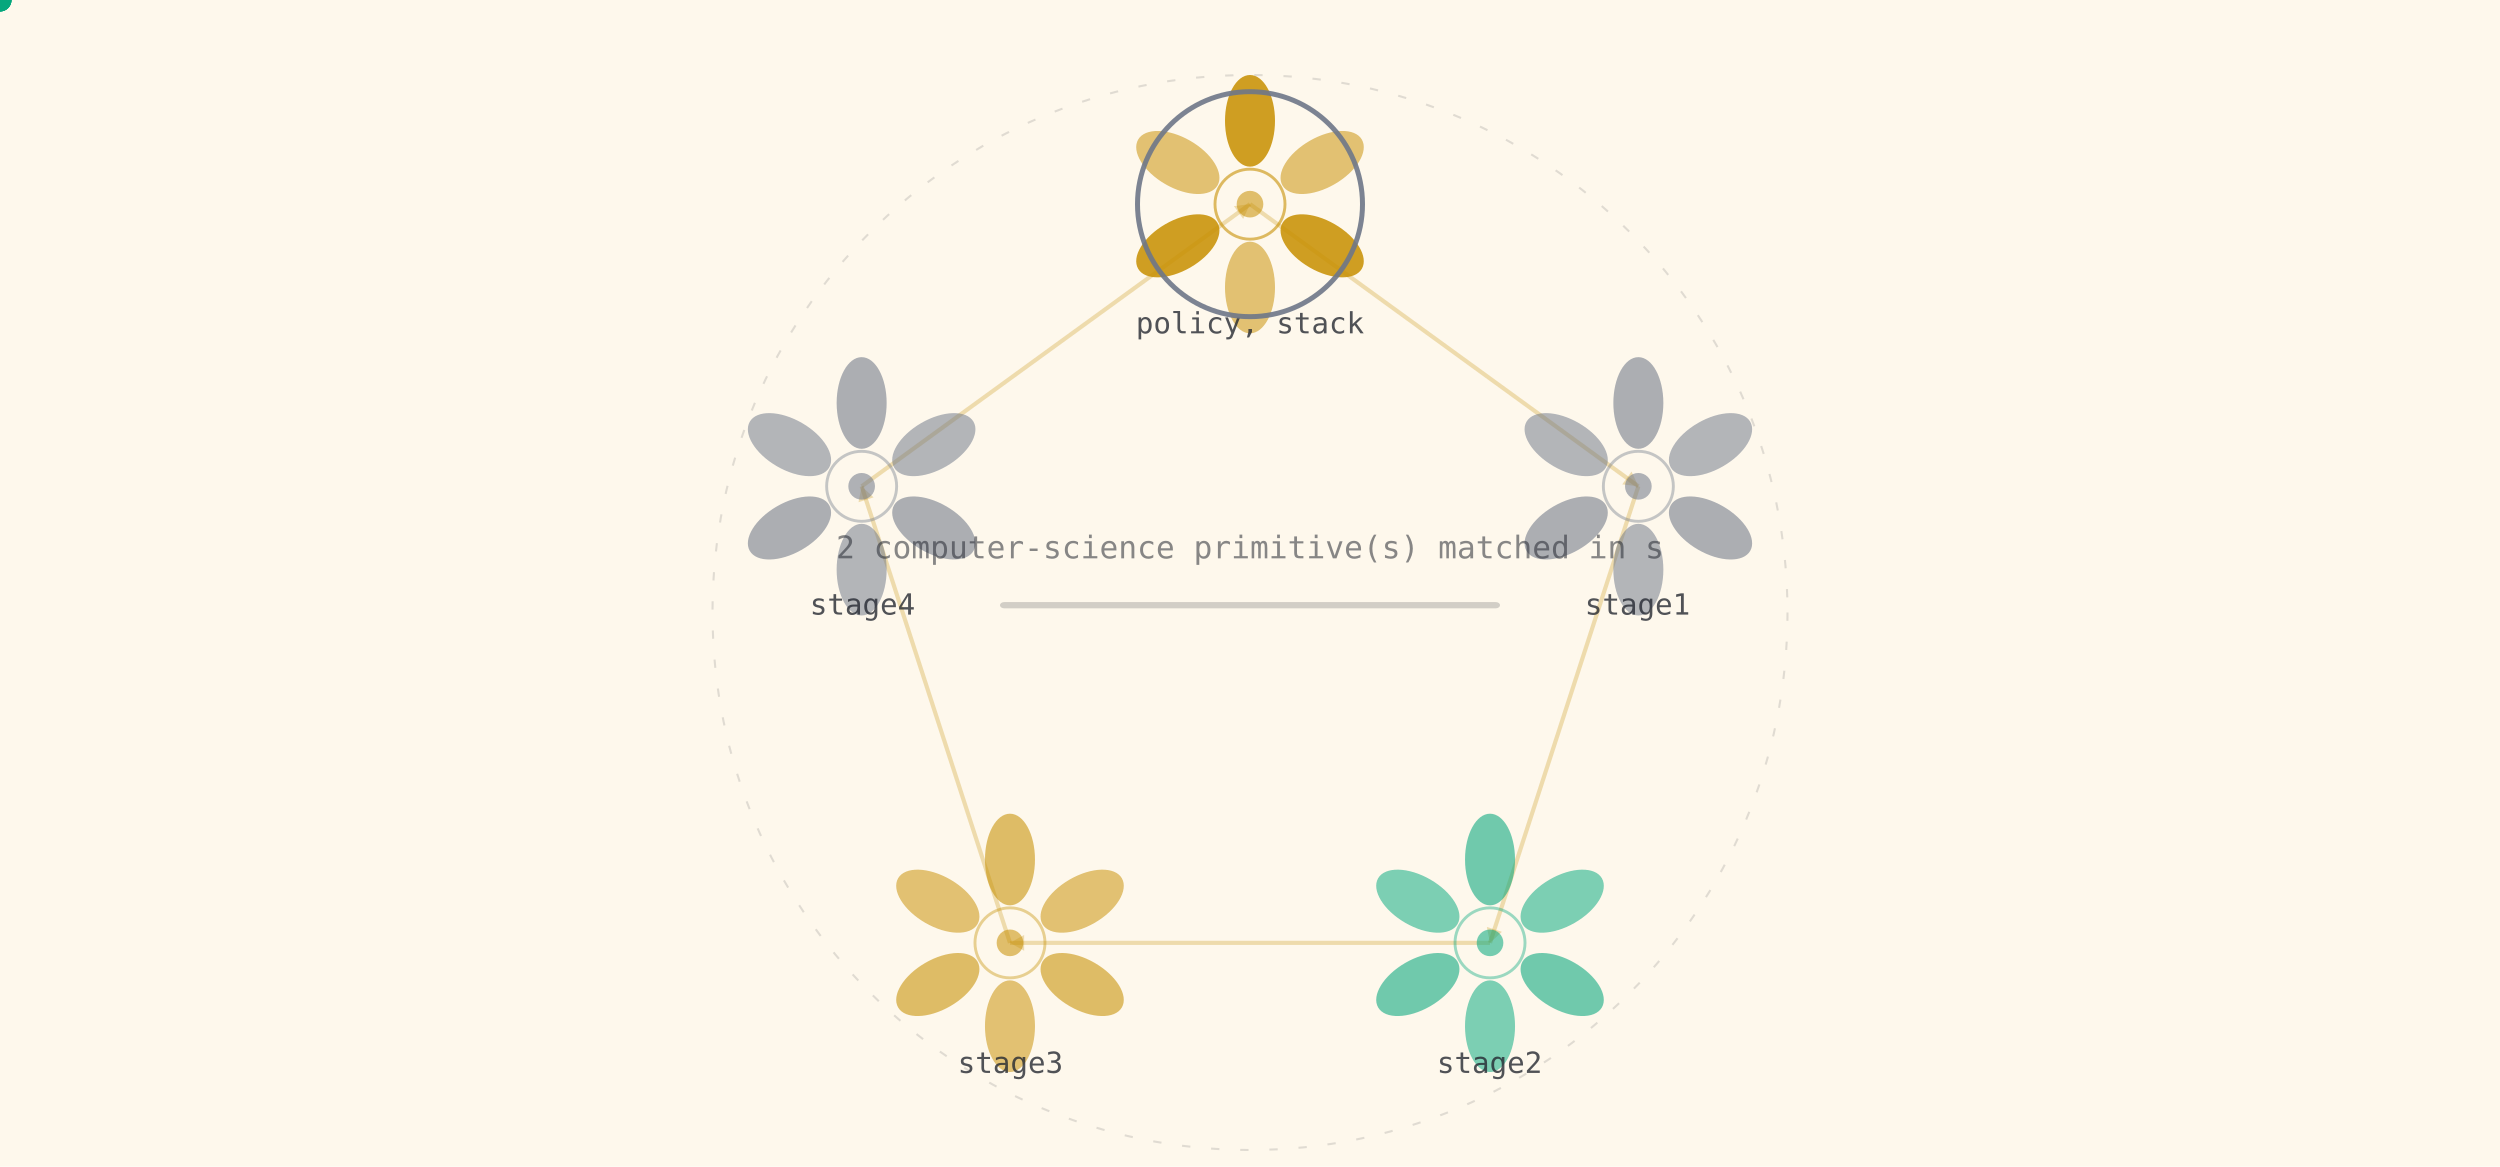
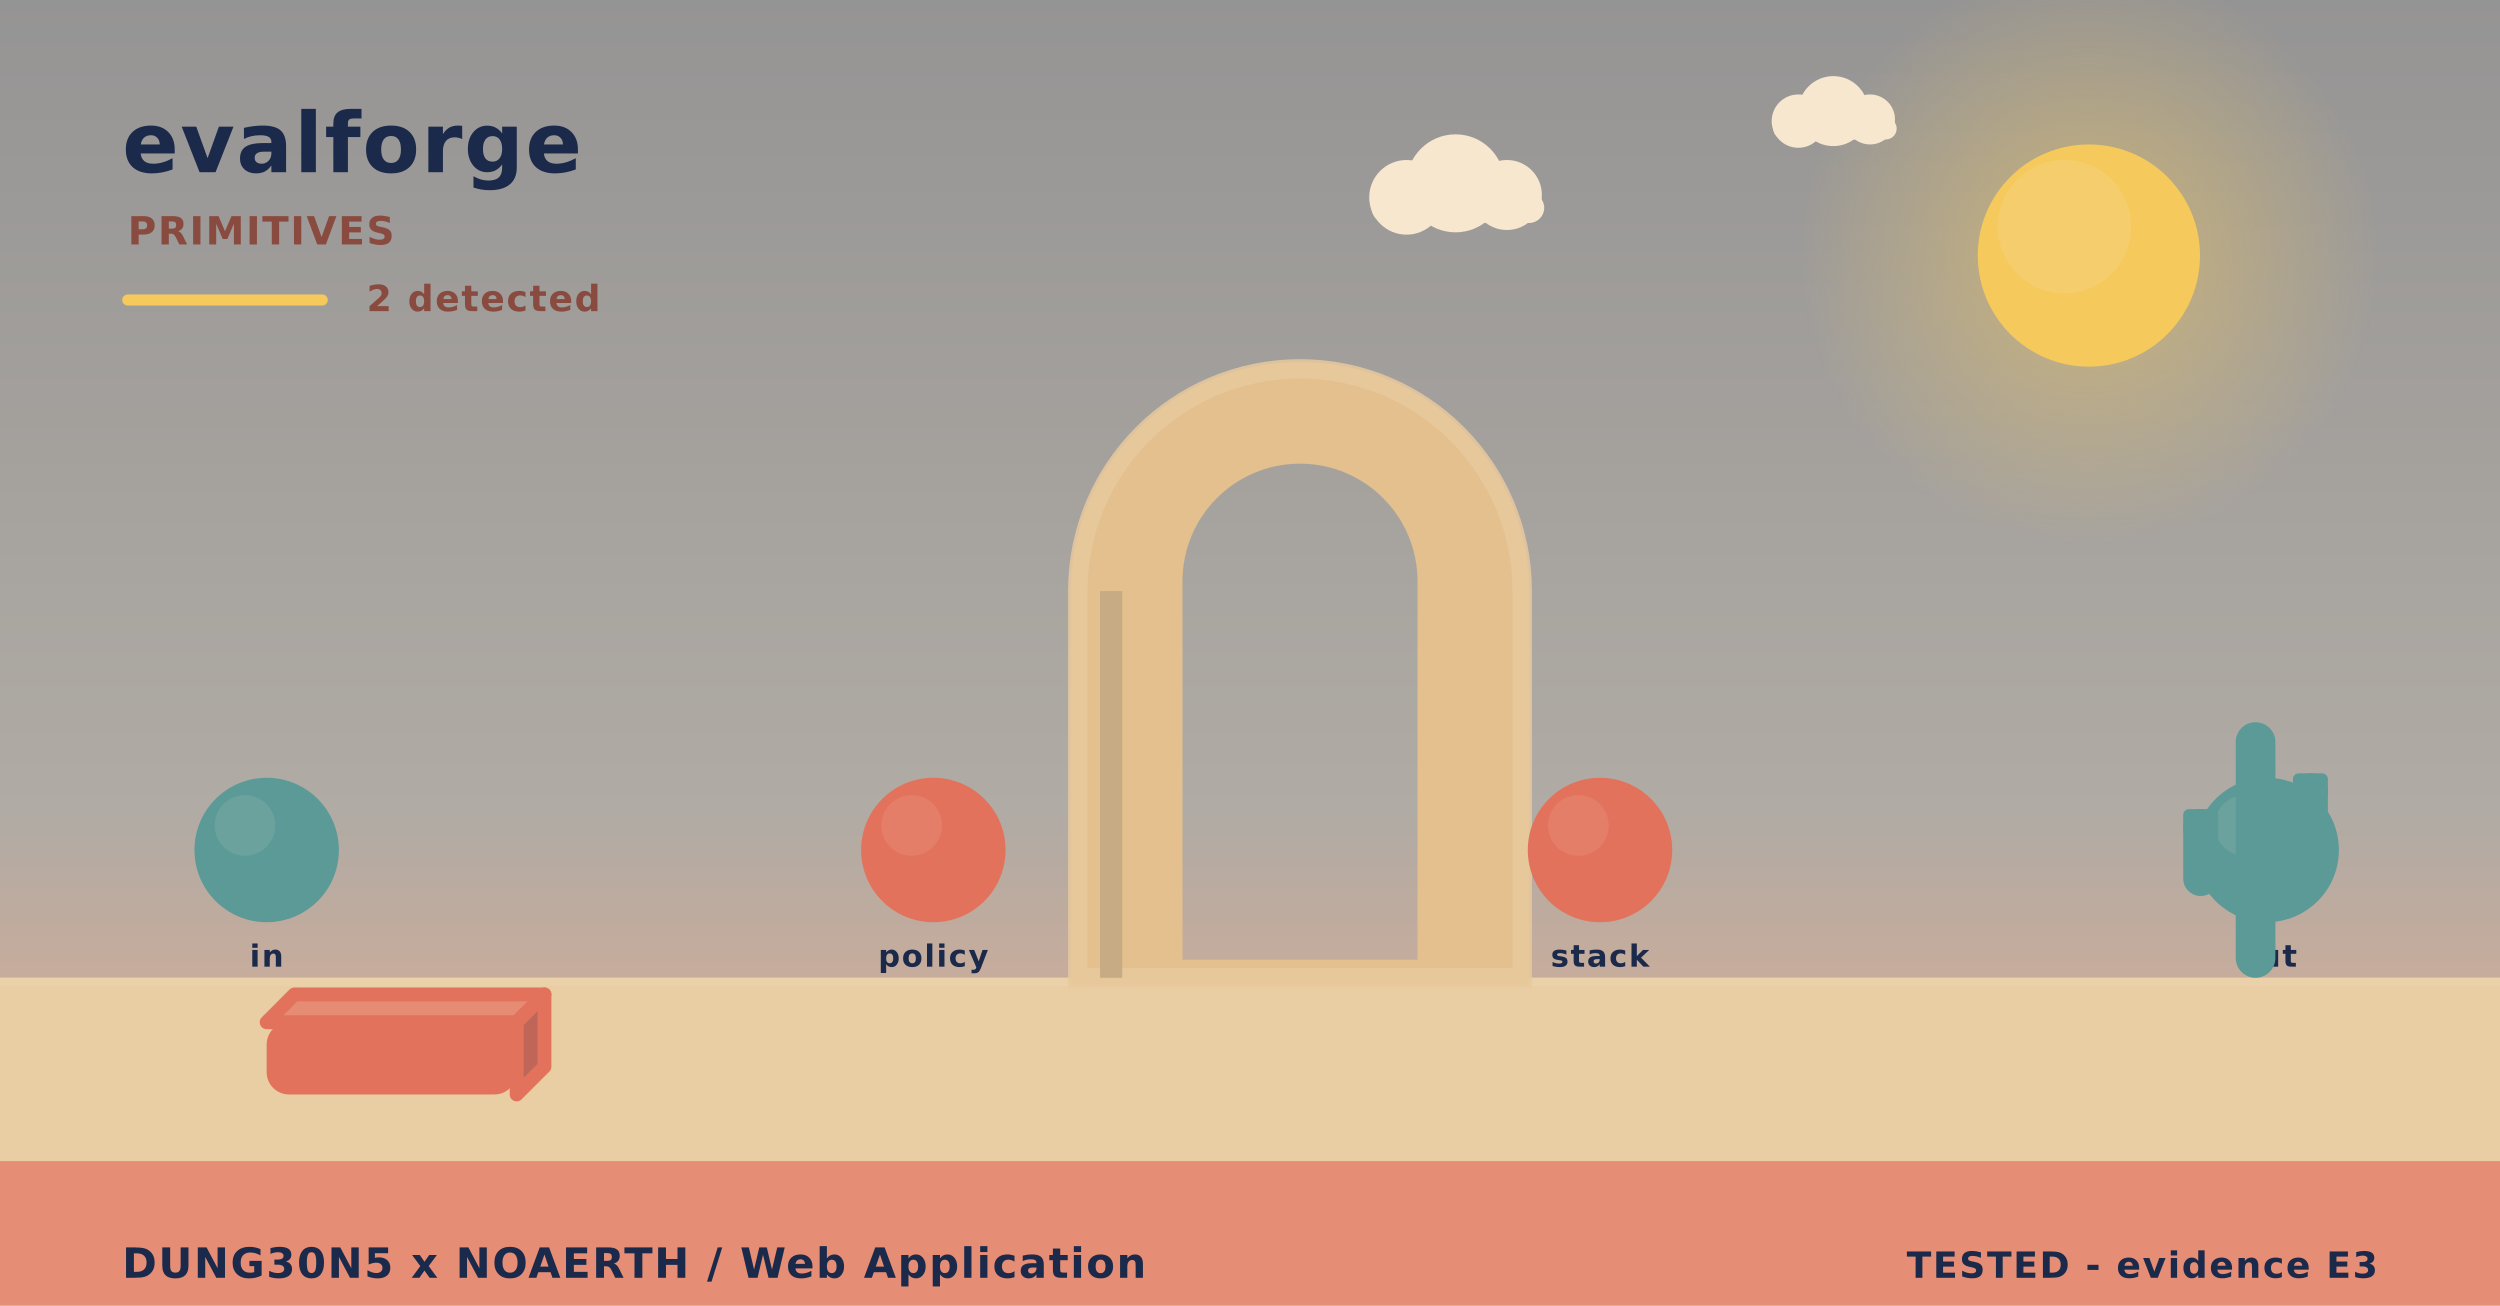
- <svg xmlns="http://www.w3.org/2000/svg" viewBox="0 0 1200 560" width="1200" height="560" role="img" aria-label="evalforge state machine">
-   <rect width="1200" height="560" fill="#fef8ec" />
-   <defs>
-     <linearGradient id="gs" x1="0" y1="0" x2="1" y2="1">
-       <stop offset="0%" stop-color="#c78f02" />
-       <stop offset="100%" stop-color="#6e7788" />
-     </linearGradient>
-   </defs>
-   <circle cx="600.00" cy="294.00" r="258.00" fill="none" stroke="rgba(37,40,49,0.140)" stroke-width="1.00" opacity="1.00" stroke-dasharray="4 10" />
-   <line x1="600.00" y1="98.00" x2="786.41" y2="233.43" stroke="rgba(199,143,2,0.500)" stroke-width="2.00" opacity="0.55" />
-   <polygon points="786.41,233.43 783.14,226.36 778.67,232.51" fill="rgba(199,143,2,0.500)" opacity="0.55" />
-   <g opacity="0.9">
-     <circle cx="0.00" cy="0.00" r="5.50" fill="#05a77d" opacity="1.00" />
-     <animateTransform attributeName="transform" type="translate" values="600.00,98.00 786.41,233.43" dur="6.7s" begin="0.0s" repeatCount="indefinite" />
-     <animateTransform attributeName="transform" type="translate" values="786.41,233.43 600.00,98.00" dur="6.7s" begin="3.35s" repeatCount="indefinite" />
+ <svg xmlns="http://www.w3.org/2000/svg" width="900" height="470" viewBox="0 0 900 470" role="img" aria-label="evalforge - how it behaves">
+   <linearGradient id="skys" x1="0" y1="0" x2="0" y2="1">
+     <stop offset="0" stop-color="#959494" />
+     <stop offset="0.62" stop-color="#b0aba4" />
+     <stop offset="1" stop-color="#f3ad8a" />
+   </linearGradient>
+   <rect width="900" height="470" fill="url(#skys)" />
+   <radialGradient id="suns">
+     <stop offset="0.35" stop-color="#f5c95c" stop-opacity="0.34" />
+     <stop offset="1" stop-color="#f5c95c" stop-opacity="0" />
+   </radialGradient>
+   <circle cx="752" cy="92" r="104" fill="url(#suns)" />
+   <circle cx="752" cy="92" r="40" fill="#f5c95c" />
+   <circle cx="743.2" cy="81.6" r="24" fill="#f5d27e" opacity="0.5" />
+   <g>
+     <circle cx="524" cy="66" r="17.64" fill="#f6e7ce" />
+     <circle cx="506.36" cy="71.04" r="13.44" fill="#f6e7ce" />
+     <circle cx="542.48" cy="70.2" r="12.6" fill="#f6e7ce" />
+     <rect x="493.76" y="69.36" width="62.16" height="10.92" rx="5.46" fill="#f6e7ce" />
+     <animateTransform attributeName="transform" type="translate" values="0 0;24 0;0 0" dur="36s" begin="0s" repeatCount="indefinite" />
  </g>
-   <line x1="786.41" y1="233.43" x2="715.21" y2="452.57" stroke="rgba(199,143,2,0.500)" stroke-width="2.00" opacity="0.55" />
-   <polygon points="715.21,452.57 720.92,447.27 713.69,444.93" fill="rgba(199,143,2,0.500)" opacity="0.55" />
-   <g opacity="0.9">
-     <circle cx="0.00" cy="0.00" r="5.50" fill="#05a77d" opacity="1.00" />
-     <animateTransform attributeName="transform" type="translate" values="786.41,233.43 715.21,452.57" dur="6.7s" begin="1.34s" repeatCount="indefinite" />
-     <animateTransform attributeName="transform" type="translate" values="715.21,452.57 786.41,233.43" dur="6.7s" begin="4.69s" repeatCount="indefinite" />
+   <g>
+     <circle cx="660" cy="40" r="12.6" fill="#f6e7ce" />
+     <circle cx="647.4" cy="43.6" r="9.6" fill="#f6e7ce" />
+     <circle cx="673.2" cy="43" r="9" fill="#f6e7ce" />
+     <rect x="638.4" y="42.4" width="44.4" height="7.8" rx="3.9" fill="#f6e7ce" />
+     <animateTransform attributeName="transform" type="translate" values="0 0;-18 0;0 0" dur="46s" begin="3s" repeatCount="indefinite" />
  </g>
-   <line x1="715.21" y1="452.57" x2="484.79" y2="452.57" stroke="rgba(199,143,2,0.500)" stroke-width="2.00" opacity="0.55" />
-   <polygon points="484.79,452.57 491.59,456.37 491.59,448.77" fill="rgba(199,143,2,0.500)" opacity="0.55" />
-   <g opacity="0.9">
-     <circle cx="0.00" cy="0.00" r="5.50" fill="#05a77d" opacity="1.00" />
-     <animateTransform attributeName="transform" type="translate" values="715.21,452.57 484.79,452.57" dur="6.7s" begin="2.68s" repeatCount="indefinite" />
-     <animateTransform attributeName="transform" type="translate" values="484.79,452.57 715.21,452.57" dur="6.7s" begin="6.03s" repeatCount="indefinite" />
+   <rect x="0" y="352" width="900" height="118" fill="#e9cda3" />
+   <rect x="0" y="352" width="900" height="3" fill="#ebd1a9" />
+   <text x="44" y="62" font-family="Verdana,DejaVu Sans,sans-serif" font-size="30" font-weight="700" letter-spacing="0.6" fill="#1b2a4a" text-anchor="start">evalforge</text>
+   <text x="46" y="88" font-family="Verdana,DejaVu Sans,sans-serif" font-size="14" font-weight="700" letter-spacing="0.6" fill="#894b3f" text-anchor="start">PRIMITIVES</text>
+   <rect x="44" y="106" width="74" height="4" rx="2" fill="#f5c95c" />
+   <text x="132" y="112" font-family="Verdana,DejaVu Sans,sans-serif" font-size="13" font-weight="700" letter-spacing="0.6" fill="#894b3f" text-anchor="start">2 detected</text>
+   <path d="M388,352 L388,212.8 A80,80 0 0 1 548,212.8 L548,352 Z M423.2,348 L423.2,209.22 A44.8,44.8 0 0 1 512.8,209.22 L512.8,348 Z" fill="#e3c08d" fill-rule="evenodd" stroke="#e3c08d" stroke-width="5" stroke-linejoin="round" />
+   <path d="M388,352 L388,212.8 A80,80 0 0 1 548,212.8 L548,352 Z" fill="none" stroke="#e8c99d" stroke-width="7" stroke-linecap="round" opacity="0.85" />
+   <rect x="396" y="212.8" width="8" height="139.2" fill="#c7ab84" />
+   <circle cx="96" cy="306" r="26" fill="#5b9a97" />
+   <circle cx="88.2" cy="297.16" r="10.92" fill="#7aa9a2" opacity="0.55" />
+   <text x="96" y="348" font-family="Verdana,DejaVu Sans,sans-serif" font-size="11" font-weight="700" letter-spacing="0.6" fill="#1b2a4a" text-anchor="middle">in</text>
+   <g>
+     <circle cx="336" cy="306" r="26" fill="#e2725b" />
+     <circle cx="328.2" cy="297.16" r="10.92" fill="#e68972" opacity="0.55" />
+     <animate attributeName="opacity" values="0.8;1;0.8" dur="4.6s" begin="0s" repeatCount="indefinite" />
  </g>
-   <line x1="484.79" y1="452.57" x2="413.59" y2="233.43" stroke="rgba(199,143,2,0.500)" stroke-width="2.00" opacity="0.55" />
-   <polygon points="413.59,233.43 412.08,241.07 419.31,238.73" fill="rgba(199,143,2,0.500)" opacity="0.55" />
-   <g opacity="0.9">
-     <circle cx="0.00" cy="0.00" r="5.50" fill="#05a77d" opacity="1.00" />
-     <animateTransform attributeName="transform" type="translate" values="484.79,452.57 413.59,233.43" dur="6.7s" begin="4.02s" repeatCount="indefinite" />
-     <animateTransform attributeName="transform" type="translate" values="413.59,233.43 484.79,452.57" dur="6.7s" begin="7.37s" repeatCount="indefinite" />
+   <text x="336" y="348" font-family="Verdana,DejaVu Sans,sans-serif" font-size="11" font-weight="700" letter-spacing="0.6" fill="#1b2a4a" text-anchor="middle">policy</text>
+   <g>
+     <circle cx="576" cy="306" r="26" fill="#e2725b" />
+     <circle cx="568.2" cy="297.16" r="10.92" fill="#e68972" opacity="0.55" />
+     <animate attributeName="opacity" values="0.8;1;0.8" dur="5.2s" begin="0s" repeatCount="indefinite" />
  </g>
-   <line x1="413.59" y1="233.43" x2="600.00" y2="98.00" stroke="rgba(199,143,2,0.500)" stroke-width="2.00" opacity="0.55" />
-   <polygon points="600.00,98.00 592.27,98.92 596.73,105.07" fill="rgba(199,143,2,0.500)" opacity="0.55" />
-   <g opacity="0.9">
-     <circle cx="0.00" cy="0.00" r="5.50" fill="#05a77d" opacity="1.00" />
-     <animateTransform attributeName="transform" type="translate" values="413.59,233.43 600.00,98.00" dur="6.7s" begin="5.36s" repeatCount="indefinite" />
-     <animateTransform attributeName="transform" type="translate" values="600.00,98.00 413.59,233.43" dur="6.7s" begin="8.71s" repeatCount="indefinite" />
-   </g>
-   <ellipse cx="600.00" cy="58.00" rx="12.00" ry="22.00" fill="rgba(199,143,2,0.900)" opacity="0.95" transform="rotate(0.0 600.00 58.00)" />
-   <ellipse cx="634.64" cy="78.00" rx="12.00" ry="22.00" fill="rgba(199,143,2,0.550)" opacity="0.95" transform="rotate(60.0 634.64 78.00)" />
-   <ellipse cx="634.64" cy="118.00" rx="12.00" ry="22.00" fill="rgba(199,143,2,0.900)" opacity="0.95" transform="rotate(120.0 634.64 118.00)" />
-   <ellipse cx="600.00" cy="138.00" rx="12.00" ry="22.00" fill="rgba(199,143,2,0.550)" opacity="0.95" transform="rotate(180.0 600.00 138.00)" />
-   <ellipse cx="565.36" cy="118.00" rx="12.00" ry="22.00" fill="rgba(199,143,2,0.900)" opacity="0.95" transform="rotate(240.0 565.36 118.00)" />
-   <ellipse cx="565.36" cy="78.00" rx="12.00" ry="22.00" fill="rgba(199,143,2,0.550)" opacity="0.95" transform="rotate(300.0 565.36 78.00)" />
-   <circle cx="600.00" cy="98.00" r="16.80" fill="none" stroke="rgba(199,143,2,0.900)" stroke-width="1.40" opacity="0.66" />
-   <circle cx="600.00" cy="98.00" r="6.40" fill="rgba(199,143,2,0.550)" opacity="1.00" />
-   <text x="600" y="160" font-family="ui-monospace,Menlo,monospace" font-size="14" fill="rgba(37,40,49,0.800)" text-anchor="middle">policy, stack</text>
-   <g>
-     <circle cx="600.00" cy="98.00" r="54.00" fill="none" stroke="#6e7788" stroke-width="2.40" opacity="0.90" />
-     <animate attributeName="opacity" values="0.25;1.0;0.25" dur="13.4s" begin="0.0s" repeatCount="indefinite" />
-   </g>
-   <ellipse cx="786.41" cy="193.43" rx="12.00" ry="22.00" fill="rgba(110,119,136,0.600)" opacity="0.95" transform="rotate(0.0 786.41 193.43)" />
-   <ellipse cx="821.05" cy="213.43" rx="12.00" ry="22.00" fill="rgba(110,119,136,0.550)" opacity="0.95" transform="rotate(60.0 821.05 213.43)" />
-   <ellipse cx="821.05" cy="253.43" rx="12.00" ry="22.00" fill="rgba(110,119,136,0.600)" opacity="0.95" transform="rotate(120.0 821.05 253.43)" />
-   <ellipse cx="786.41" cy="273.43" rx="12.00" ry="22.00" fill="rgba(110,119,136,0.550)" opacity="0.95" transform="rotate(180.0 786.41 273.43)" />
-   <ellipse cx="751.77" cy="253.43" rx="12.00" ry="22.00" fill="rgba(110,119,136,0.600)" opacity="0.95" transform="rotate(240.0 751.77 253.43)" />
-   <ellipse cx="751.77" cy="213.43" rx="12.00" ry="22.00" fill="rgba(110,119,136,0.550)" opacity="0.95" transform="rotate(300.0 751.77 213.43)" />
-   <circle cx="786.41" cy="233.43" r="16.80" fill="none" stroke="rgba(110,119,136,0.600)" stroke-width="1.40" opacity="0.66" />
-   <circle cx="786.41" cy="233.43" r="6.40" fill="rgba(110,119,136,0.550)" opacity="1.00" />
-   <text x="786" y="295" font-family="ui-monospace,Menlo,monospace" font-size="14" fill="rgba(37,40,49,0.800)" text-anchor="middle">stage1</text>
-   <ellipse cx="715.21" cy="412.57" rx="12.00" ry="22.00" fill="rgba(5,167,125,0.600)" opacity="0.95" transform="rotate(0.0 715.21 412.57)" />
-   <ellipse cx="749.85" cy="432.57" rx="12.00" ry="22.00" fill="rgba(5,167,125,0.550)" opacity="0.95" transform="rotate(60.0 749.85 432.57)" />
-   <ellipse cx="749.85" cy="472.57" rx="12.00" ry="22.00" fill="rgba(5,167,125,0.600)" opacity="0.95" transform="rotate(120.0 749.85 472.57)" />
-   <ellipse cx="715.21" cy="492.57" rx="12.00" ry="22.00" fill="rgba(5,167,125,0.550)" opacity="0.95" transform="rotate(180.0 715.21 492.57)" />
-   <ellipse cx="680.56" cy="472.57" rx="12.00" ry="22.00" fill="rgba(5,167,125,0.600)" opacity="0.95" transform="rotate(240.0 680.56 472.57)" />
-   <ellipse cx="680.56" cy="432.57" rx="12.00" ry="22.00" fill="rgba(5,167,125,0.550)" opacity="0.95" transform="rotate(300.0 680.56 432.57)" />
-   <circle cx="715.21" cy="452.57" r="16.80" fill="none" stroke="rgba(5,167,125,0.600)" stroke-width="1.40" opacity="0.66" />
-   <circle cx="715.21" cy="452.57" r="6.40" fill="rgba(5,167,125,0.550)" opacity="1.00" />
-   <text x="715" y="515" font-family="ui-monospace,Menlo,monospace" font-size="14" fill="rgba(37,40,49,0.800)" text-anchor="middle">stage2</text>
-   <ellipse cx="484.79" cy="412.57" rx="12.00" ry="22.00" fill="rgba(199,143,2,0.600)" opacity="0.95" transform="rotate(0.0 484.79 412.57)" />
-   <ellipse cx="519.44" cy="432.57" rx="12.00" ry="22.00" fill="rgba(199,143,2,0.550)" opacity="0.95" transform="rotate(60.0 519.44 432.57)" />
-   <ellipse cx="519.44" cy="472.57" rx="12.00" ry="22.00" fill="rgba(199,143,2,0.600)" opacity="0.95" transform="rotate(120.0 519.44 472.57)" />
-   <ellipse cx="484.79" cy="492.57" rx="12.00" ry="22.00" fill="rgba(199,143,2,0.550)" opacity="0.95" transform="rotate(180.0 484.79 492.57)" />
-   <ellipse cx="450.15" cy="472.57" rx="12.00" ry="22.00" fill="rgba(199,143,2,0.600)" opacity="0.95" transform="rotate(240.0 450.15 472.57)" />
-   <ellipse cx="450.15" cy="432.57" rx="12.00" ry="22.00" fill="rgba(199,143,2,0.550)" opacity="0.95" transform="rotate(300.0 450.15 432.57)" />
-   <circle cx="484.79" cy="452.57" r="16.80" fill="none" stroke="rgba(199,143,2,0.600)" stroke-width="1.40" opacity="0.66" />
-   <circle cx="484.79" cy="452.57" r="6.40" fill="rgba(199,143,2,0.550)" opacity="1.00" />
-   <text x="485" y="515" font-family="ui-monospace,Menlo,monospace" font-size="14" fill="rgba(37,40,49,0.800)" text-anchor="middle">stage3</text>
-   <ellipse cx="413.59" cy="193.43" rx="12.00" ry="22.00" fill="rgba(110,119,136,0.600)" opacity="0.95" transform="rotate(0.0 413.59 193.43)" />
-   <ellipse cx="448.23" cy="213.43" rx="12.00" ry="22.00" fill="rgba(110,119,136,0.550)" opacity="0.95" transform="rotate(60.0 448.23 213.43)" />
-   <ellipse cx="448.23" cy="253.43" rx="12.00" ry="22.00" fill="rgba(110,119,136,0.600)" opacity="0.95" transform="rotate(120.0 448.23 253.43)" />
-   <ellipse cx="413.59" cy="273.43" rx="12.00" ry="22.00" fill="rgba(110,119,136,0.550)" opacity="0.95" transform="rotate(180.0 413.59 273.43)" />
-   <ellipse cx="378.95" cy="253.43" rx="12.00" ry="22.00" fill="rgba(110,119,136,0.600)" opacity="0.95" transform="rotate(240.0 378.95 253.43)" />
-   <ellipse cx="378.95" cy="213.43" rx="12.00" ry="22.00" fill="rgba(110,119,136,0.550)" opacity="0.95" transform="rotate(300.0 378.95 213.43)" />
-   <circle cx="413.59" cy="233.43" r="16.80" fill="none" stroke="rgba(110,119,136,0.600)" stroke-width="1.40" opacity="0.66" />
-   <circle cx="413.59" cy="233.43" r="6.40" fill="rgba(110,119,136,0.550)" opacity="1.00" />
-   <text x="414" y="295" font-family="ui-monospace,Menlo,monospace" font-size="14" fill="rgba(37,40,49,0.800)" text-anchor="middle">stage4</text>
-   <rect x="480.00" y="289.00" width="240.00" height="3.00" rx="2.00" fill="rgba(37,40,49,0.200)" opacity="1.00" />
-   <text x="600" y="268" font-family="ui-monospace,Menlo,monospace" font-size="15" fill="rgba(37,40,49,0.550)" text-anchor="middle">2 computer-science primitive(s) matched in s</text>
+   <text x="576" y="348" font-family="Verdana,DejaVu Sans,sans-serif" font-size="11" font-weight="700" letter-spacing="0.6" fill="#1b2a4a" text-anchor="middle">stack</text>
+   <circle cx="816" cy="306" r="26" fill="#5b9a97" />
+   <circle cx="808.2" cy="297.16" r="10.92" fill="#7aa9a2" opacity="0.55" />
+   <text x="816" y="348" font-family="Verdana,DejaVu Sans,sans-serif" font-size="11" font-weight="700" letter-spacing="0.6" fill="#1b2a4a" text-anchor="middle">out</text>
+   <path d="M96,368 L186,368 L196,358 L106,358 Z" fill="#e68c74" stroke="#e2725b" stroke-width="5" stroke-linejoin="round" />
+   <path d="M186,368 L196,358 L196,384 L186,394 Z" fill="#c06658" stroke="#e2725b" stroke-width="5" stroke-linejoin="round" />
+   <rect x="96" y="368" width="90" height="26" rx="8" fill="#e2725b" />
+   <rect x="804.86" y="260" width="14.28" height="92" rx="7.14" fill="#5b9a97" />
+   <rect x="785.96" y="291.28" width="12.6" height="31.28" rx="6.3" fill="#5b9a97" />
+   <rect x="785.96" y="291.28" width="12.6" height="9.2" rx="2.1" fill="#5b9a97" />
+   <rect x="825.44" y="278.4" width="12.6" height="31.28" rx="6.3" fill="#5b9a97" />
+   <rect x="825.44" y="278.4" width="12.6" height="9.2" rx="2.1" fill="#5b9a97" />
+   <rect x="0" y="418" width="900" height="52" rx="0" fill="#e68972" opacity="0.94" />
+   <text x="44" y="460" font-family="Verdana,DejaVu Sans,sans-serif" font-size="15" font-weight="700" letter-spacing="0.6" fill="#1b2a4a" text-anchor="start">DUNG30N5 x NOAERTH  /  Web Application</text>
+   <text x="856" y="460" font-family="Verdana,DejaVu Sans,sans-serif" font-size="13" font-weight="700" letter-spacing="0.6" fill="#1b2a4a" text-anchor="end">TESTED  -  evidence E3</text>
</svg>
